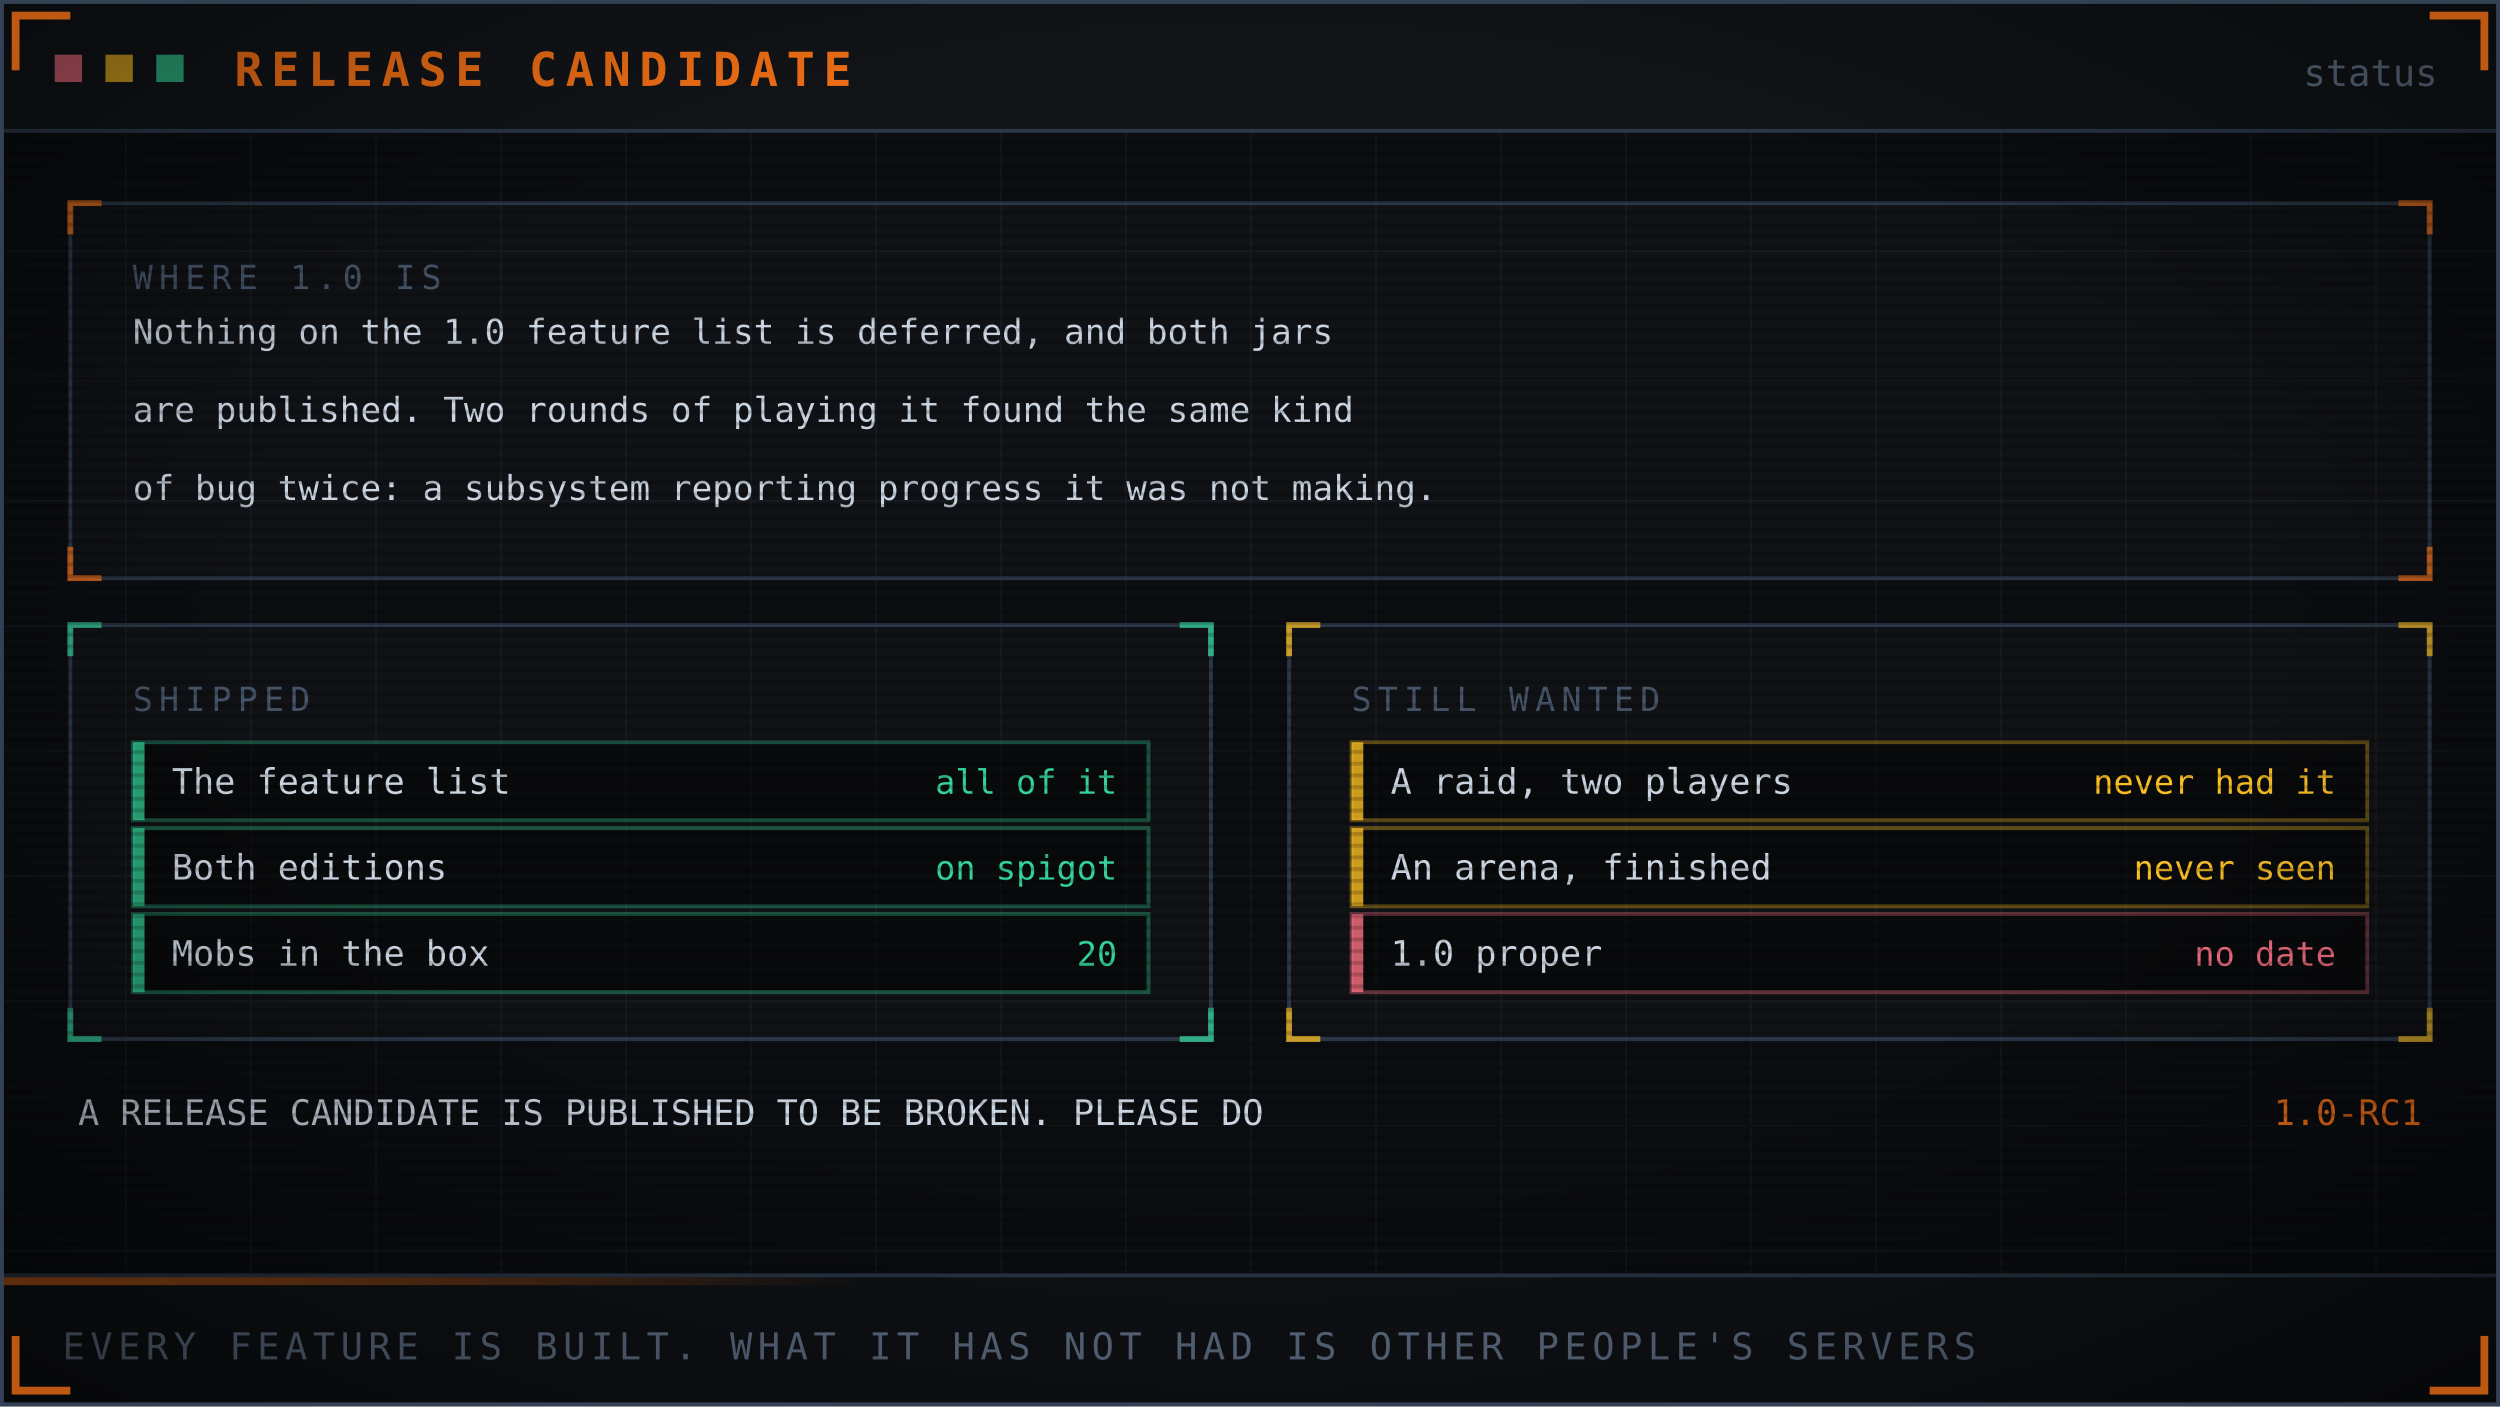
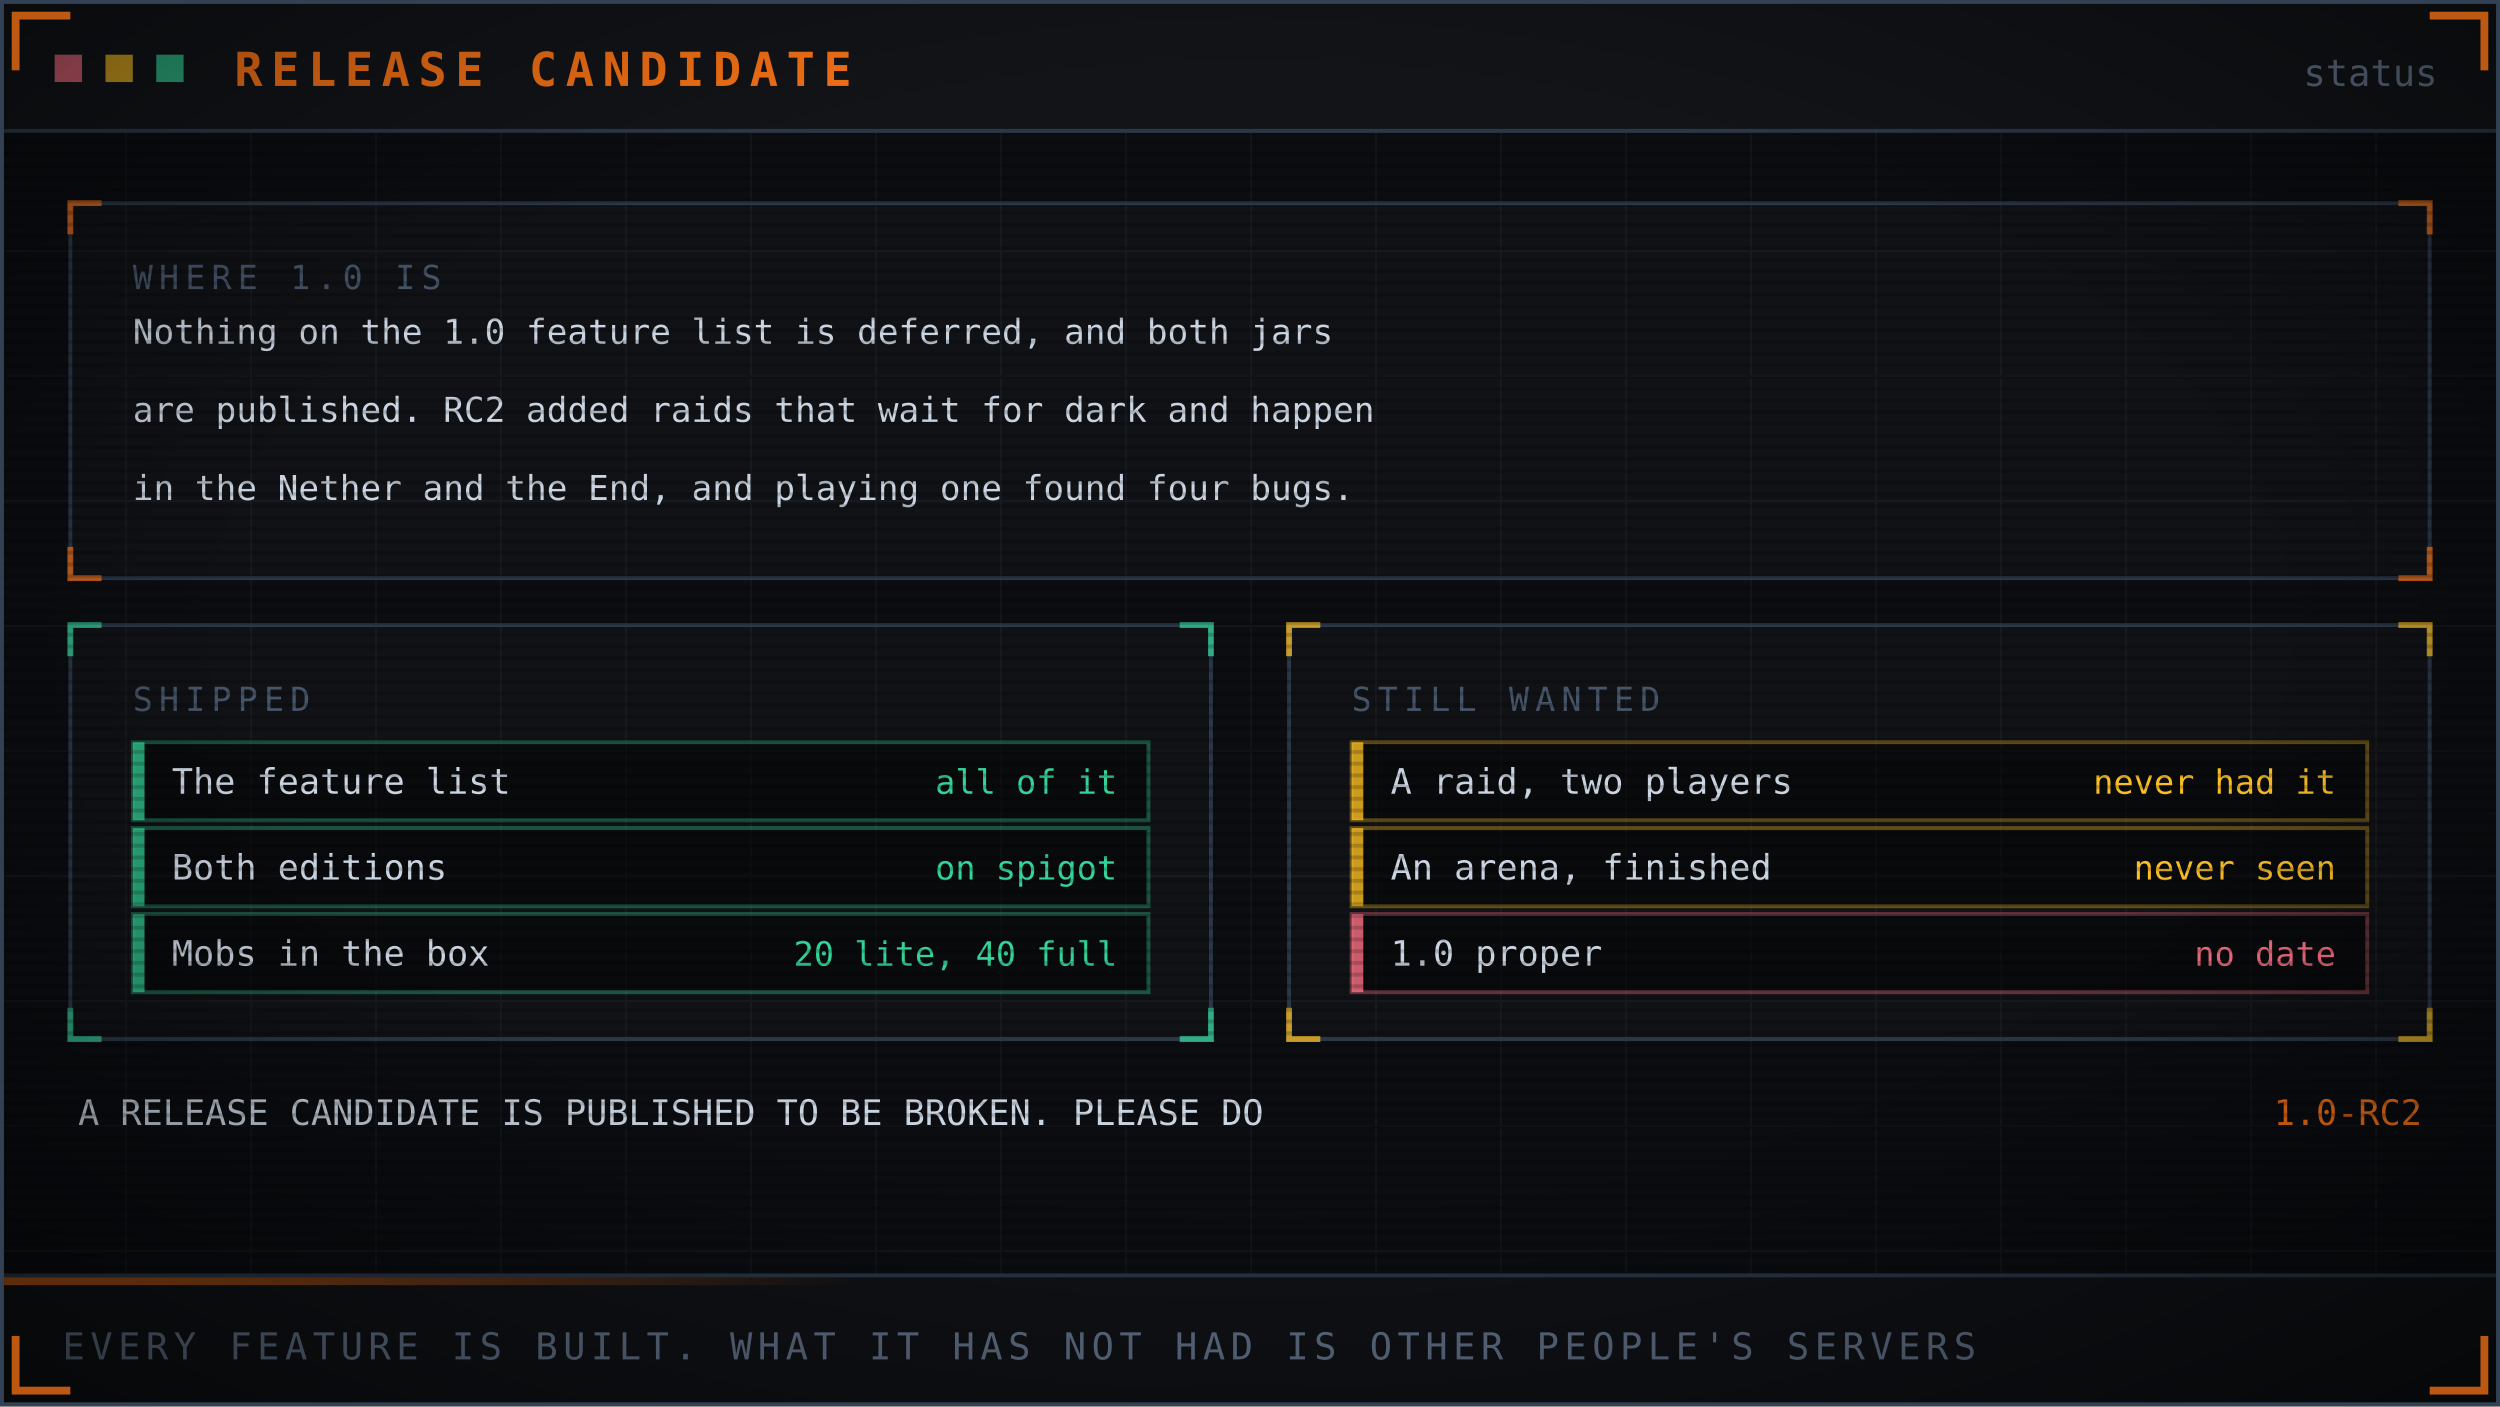
<svg xmlns="http://www.w3.org/2000/svg" viewBox="0 0 640 360" width="640" height="360" role="img" aria-label="RELEASE CANDIDATE">
  <defs>
    <pattern id="grid" width="32" height="32" patternUnits="userSpaceOnUse">
      <path d="M32 0H0V32" fill="none" stroke="#94a3b8" stroke-opacity="0.055" />
    </pattern>
    <pattern id="scan" width="3" height="3" patternUnits="userSpaceOnUse">
      <rect width="3" height="1" fill="#000" fill-opacity="0.18" />
    </pattern>
    <radialGradient id="vig" cx="50%" cy="45%" r="72%">
      <stop offset="55%" stop-color="#000" stop-opacity="0" />
      <stop offset="100%" stop-color="#000" stop-opacity="0.55" />
    </radialGradient>
    <linearGradient id="rule" x1="0" y1="0" x2="1" y2="0">
      <stop offset="0%" stop-color="#f97316" stop-opacity="0.7" />
      <stop offset="100%" stop-color="#f97316" stop-opacity="0" />
    </linearGradient>
  </defs>
  <rect x="0" y="0" width="640" height="360" fill="#0b0d11" fill-opacity="1" />
  <rect x="0" y="34" width="640" height="292" fill="url(#grid)" fill-opacity="1" />
  <rect x="0" y="0" width="640" height="34" fill="rgba(255,255,255,0.03)" fill-opacity="1" />
  <rect x="0" y="33" width="640" height="1" fill="#334155" fill-opacity="0.8" />
  <rect x="14" y="14" width="7" height="7" fill="#fb7185" fill-opacity="0.8" />
  <rect x="27" y="14" width="7" height="7" fill="#fbbf24" fill-opacity="0.8" />
  <rect x="40" y="14" width="7" height="7" fill="#34d399" fill-opacity="0.8" />
  <text x="60" y="22" font-family="ui-monospace,'Cascadia Mono',Consolas,'DejaVu Sans Mono',monospace" font-size="12" font-weight="700" fill="#f97316" fill-opacity="1" text-anchor="start" letter-spacing="2.2">RELEASE CANDIDATE</text>
  <text x="624" y="22" font-family="ui-monospace,'Cascadia Mono',Consolas,'DejaVu Sans Mono',monospace" font-size="9.5" font-weight="400" fill="#64748b" fill-opacity="1" text-anchor="end">status</text>
  <rect x="18" y="52" width="604" height="96" fill="rgba(255,255,255,0.02)" fill-opacity="1" stroke="#334155" stroke-opacity="0.8" stroke-width="1" />
  <path d="M18 60V52H26" fill="none" stroke="#f97316" stroke-width="1.5" stroke-opacity="0.75" />
  <path d="M614 52H622V60" fill="none" stroke="#f97316" stroke-width="1.5" stroke-opacity="0.75" />
  <path d="M18 140V148H26" fill="none" stroke="#f97316" stroke-width="1.5" stroke-opacity="0.75" />
  <path d="M614 148H622V140" fill="none" stroke="#f97316" stroke-width="1.5" stroke-opacity="0.75" />
  <text x="34" y="74" font-family="ui-monospace,'Cascadia Mono',Consolas,'DejaVu Sans Mono',monospace" font-size="8.5" font-weight="400" fill="#475569" fill-opacity="1" text-anchor="start" letter-spacing="1.6">WHERE 1.0 IS</text>
  <text x="34" y="88" font-family="ui-monospace,'Cascadia Mono',Consolas,'DejaVu Sans Mono',monospace" font-size="8.8" font-weight="400" fill="#cbd5e1" fill-opacity="1" text-anchor="start">Nothing on the 1.0 feature list is deferred, and both jars</text>
-   <text x="34" y="108" font-family="ui-monospace,'Cascadia Mono',Consolas,'DejaVu Sans Mono',monospace" font-size="8.8" font-weight="400" fill="#cbd5e1" fill-opacity="1" text-anchor="start">are published. Two rounds of playing it found the same kind</text>
-   <text x="34" y="128" font-family="ui-monospace,'Cascadia Mono',Consolas,'DejaVu Sans Mono',monospace" font-size="8.8" font-weight="400" fill="#cbd5e1" fill-opacity="1" text-anchor="start">of bug twice: a subsystem reporting progress it was not making.</text>
+   <text x="34" y="108" font-family="ui-monospace,'Cascadia Mono',Consolas,'DejaVu Sans Mono',monospace" font-size="8.8" font-weight="400" fill="#cbd5e1" fill-opacity="1" text-anchor="start">are published. RC2 added raids that wait for dark and happen</text>
+   <text x="34" y="128" font-family="ui-monospace,'Cascadia Mono',Consolas,'DejaVu Sans Mono',monospace" font-size="8.8" font-weight="400" fill="#cbd5e1" fill-opacity="1" text-anchor="start">in the Nether and the End, and playing one found four bugs.</text>
  <rect x="18" y="160" width="292" height="106" fill="rgba(255,255,255,0.02)" fill-opacity="1" stroke="#334155" stroke-opacity="0.8" stroke-width="1" />
  <path d="M18 168V160H26" fill="none" stroke="#34d399" stroke-width="1.5" stroke-opacity="0.75" />
  <path d="M302 160H310V168" fill="none" stroke="#34d399" stroke-width="1.5" stroke-opacity="0.75" />
  <path d="M18 258V266H26" fill="none" stroke="#34d399" stroke-width="1.5" stroke-opacity="0.75" />
  <path d="M302 266H310V258" fill="none" stroke="#34d399" stroke-width="1.5" stroke-opacity="0.75" />
  <text x="34" y="182" font-family="ui-monospace,'Cascadia Mono',Consolas,'DejaVu Sans Mono',monospace" font-size="8.5" font-weight="400" fill="#475569" fill-opacity="1" text-anchor="start" letter-spacing="1.6">SHIPPED</text>
  <rect x="34" y="190" width="260" height="20" fill="rgba(0,0,0,0.45)" fill-opacity="1" stroke="#34d399" stroke-opacity="0.35" stroke-width="1" />
  <rect x="34" y="190" width="3" height="20" fill="#34d399" fill-opacity="0.8" />
  <text x="44" y="203.2" font-family="ui-monospace,'Cascadia Mono',Consolas,'DejaVu Sans Mono',monospace" font-size="9" font-weight="400" fill="#cbd5e1" fill-opacity="1" text-anchor="start">The feature list</text>
  <text x="286" y="203.2" font-family="ui-monospace,'Cascadia Mono',Consolas,'DejaVu Sans Mono',monospace" font-size="8.6" font-weight="400" fill="#34d399" fill-opacity="1" text-anchor="end">all of it</text>
  <rect x="34" y="212" width="260" height="20" fill="rgba(0,0,0,0.45)" fill-opacity="1" stroke="#34d399" stroke-opacity="0.35" stroke-width="1" />
  <rect x="34" y="212" width="3" height="20" fill="#34d399" fill-opacity="0.8" />
  <text x="44" y="225.2" font-family="ui-monospace,'Cascadia Mono',Consolas,'DejaVu Sans Mono',monospace" font-size="9" font-weight="400" fill="#cbd5e1" fill-opacity="1" text-anchor="start">Both editions</text>
  <text x="286" y="225.2" font-family="ui-monospace,'Cascadia Mono',Consolas,'DejaVu Sans Mono',monospace" font-size="8.6" font-weight="400" fill="#34d399" fill-opacity="1" text-anchor="end">on spigot</text>
  <rect x="34" y="234" width="260" height="20" fill="rgba(0,0,0,0.45)" fill-opacity="1" stroke="#34d399" stroke-opacity="0.35" stroke-width="1" />
  <rect x="34" y="234" width="3" height="20" fill="#34d399" fill-opacity="0.8" />
  <text x="44" y="247.2" font-family="ui-monospace,'Cascadia Mono',Consolas,'DejaVu Sans Mono',monospace" font-size="9" font-weight="400" fill="#cbd5e1" fill-opacity="1" text-anchor="start">Mobs in the box</text>
-   <text x="286" y="247.2" font-family="ui-monospace,'Cascadia Mono',Consolas,'DejaVu Sans Mono',monospace" font-size="8.6" font-weight="400" fill="#34d399" fill-opacity="1" text-anchor="end">20</text>
+   <text x="286" y="247.2" font-family="ui-monospace,'Cascadia Mono',Consolas,'DejaVu Sans Mono',monospace" font-size="8.6" font-weight="400" fill="#34d399" fill-opacity="1" text-anchor="end">20 lite, 40 full</text>
  <rect x="330" y="160" width="292" height="106" fill="rgba(255,255,255,0.02)" fill-opacity="1" stroke="#334155" stroke-opacity="0.8" stroke-width="1" />
  <path d="M330 168V160H338" fill="none" stroke="#fbbf24" stroke-width="1.5" stroke-opacity="0.75" />
  <path d="M614 160H622V168" fill="none" stroke="#fbbf24" stroke-width="1.5" stroke-opacity="0.75" />
  <path d="M330 258V266H338" fill="none" stroke="#fbbf24" stroke-width="1.5" stroke-opacity="0.75" />
  <path d="M614 266H622V258" fill="none" stroke="#fbbf24" stroke-width="1.5" stroke-opacity="0.75" />
  <text x="346" y="182" font-family="ui-monospace,'Cascadia Mono',Consolas,'DejaVu Sans Mono',monospace" font-size="8.5" font-weight="400" fill="#475569" fill-opacity="1" text-anchor="start" letter-spacing="1.6">STILL WANTED</text>
  <rect x="346" y="190" width="260" height="20" fill="rgba(0,0,0,0.45)" fill-opacity="1" stroke="#fbbf24" stroke-opacity="0.35" stroke-width="1" />
  <rect x="346" y="190" width="3" height="20" fill="#fbbf24" fill-opacity="0.8" />
  <text x="356" y="203.2" font-family="ui-monospace,'Cascadia Mono',Consolas,'DejaVu Sans Mono',monospace" font-size="9" font-weight="400" fill="#cbd5e1" fill-opacity="1" text-anchor="start">A raid, two players</text>
  <text x="598" y="203.2" font-family="ui-monospace,'Cascadia Mono',Consolas,'DejaVu Sans Mono',monospace" font-size="8.6" font-weight="400" fill="#fbbf24" fill-opacity="1" text-anchor="end">never had it</text>
  <rect x="346" y="212" width="260" height="20" fill="rgba(0,0,0,0.45)" fill-opacity="1" stroke="#fbbf24" stroke-opacity="0.35" stroke-width="1" />
  <rect x="346" y="212" width="3" height="20" fill="#fbbf24" fill-opacity="0.8" />
  <text x="356" y="225.2" font-family="ui-monospace,'Cascadia Mono',Consolas,'DejaVu Sans Mono',monospace" font-size="9" font-weight="400" fill="#cbd5e1" fill-opacity="1" text-anchor="start">An arena, finished</text>
  <text x="598" y="225.2" font-family="ui-monospace,'Cascadia Mono',Consolas,'DejaVu Sans Mono',monospace" font-size="8.6" font-weight="400" fill="#fbbf24" fill-opacity="1" text-anchor="end">never seen</text>
  <rect x="346" y="234" width="260" height="20" fill="rgba(0,0,0,0.45)" fill-opacity="1" stroke="#fb7185" stroke-opacity="0.35" stroke-width="1" />
  <rect x="346" y="234" width="3" height="20" fill="#fb7185" fill-opacity="0.8" />
  <text x="356" y="247.2" font-family="ui-monospace,'Cascadia Mono',Consolas,'DejaVu Sans Mono',monospace" font-size="9" font-weight="400" fill="#cbd5e1" fill-opacity="1" text-anchor="start">1.0 proper</text>
  <text x="598" y="247.2" font-family="ui-monospace,'Cascadia Mono',Consolas,'DejaVu Sans Mono',monospace" font-size="8.6" font-weight="400" fill="#fb7185" fill-opacity="1" text-anchor="end">no date</text>
  <text x="20" y="288" font-family="ui-monospace,'Cascadia Mono',Consolas,'DejaVu Sans Mono',monospace" font-size="9" font-weight="400" fill="#cbd5e1" fill-opacity="1" text-anchor="start">A RELEASE CANDIDATE IS PUBLISHED TO BE BROKEN. PLEASE DO</text>
-   <text x="620" y="288" font-family="ui-monospace,'Cascadia Mono',Consolas,'DejaVu Sans Mono',monospace" font-size="9" font-weight="400" fill="#f97316" fill-opacity="1" text-anchor="end">1.0-RC1</text>
+   <text x="620" y="288" font-family="ui-monospace,'Cascadia Mono',Consolas,'DejaVu Sans Mono',monospace" font-size="9" font-weight="400" fill="#f97316" fill-opacity="1" text-anchor="end">1.0-RC2</text>
  <rect x="0" y="326" width="640" height="1" fill="#334155" fill-opacity="0.8" />
  <rect x="0" y="327" width="640" height="33" fill="rgba(255,255,255,0.02)" fill-opacity="1" />
  <rect x="0" y="327" width="220" height="2" fill="url(#rule)" fill-opacity="1" />
  <text x="16" y="348" font-family="ui-monospace,'Cascadia Mono',Consolas,'DejaVu Sans Mono',monospace" font-size="9.5" font-weight="400" fill="#64748b" fill-opacity="1" text-anchor="start" letter-spacing="1.4">EVERY FEATURE IS BUILT. WHAT IT HAS NOT HAD IS OTHER PEOPLE'S SERVERS</text>
  <rect x="0" y="34" width="640" height="292" fill="url(#scan)" fill-opacity="1" />
  <rect x="0" y="0" width="640" height="360" fill="url(#vig)" fill-opacity="1" />
  <rect x="0.5" y="0.5" width="639" height="359" fill="none" fill-opacity="1" stroke="#334155" stroke-opacity="1" stroke-width="1" />
  <path d="M4 18V4H18" fill="none" stroke="#f97316" stroke-width="2" stroke-opacity="0.75" />
  <path d="M622 4H636V18" fill="none" stroke="#f97316" stroke-width="2" stroke-opacity="0.75" />
  <path d="M4 342V356H18" fill="none" stroke="#f97316" stroke-width="2" stroke-opacity="0.75" />
  <path d="M622 356H636V342" fill="none" stroke="#f97316" stroke-width="2" stroke-opacity="0.75" />
</svg>
